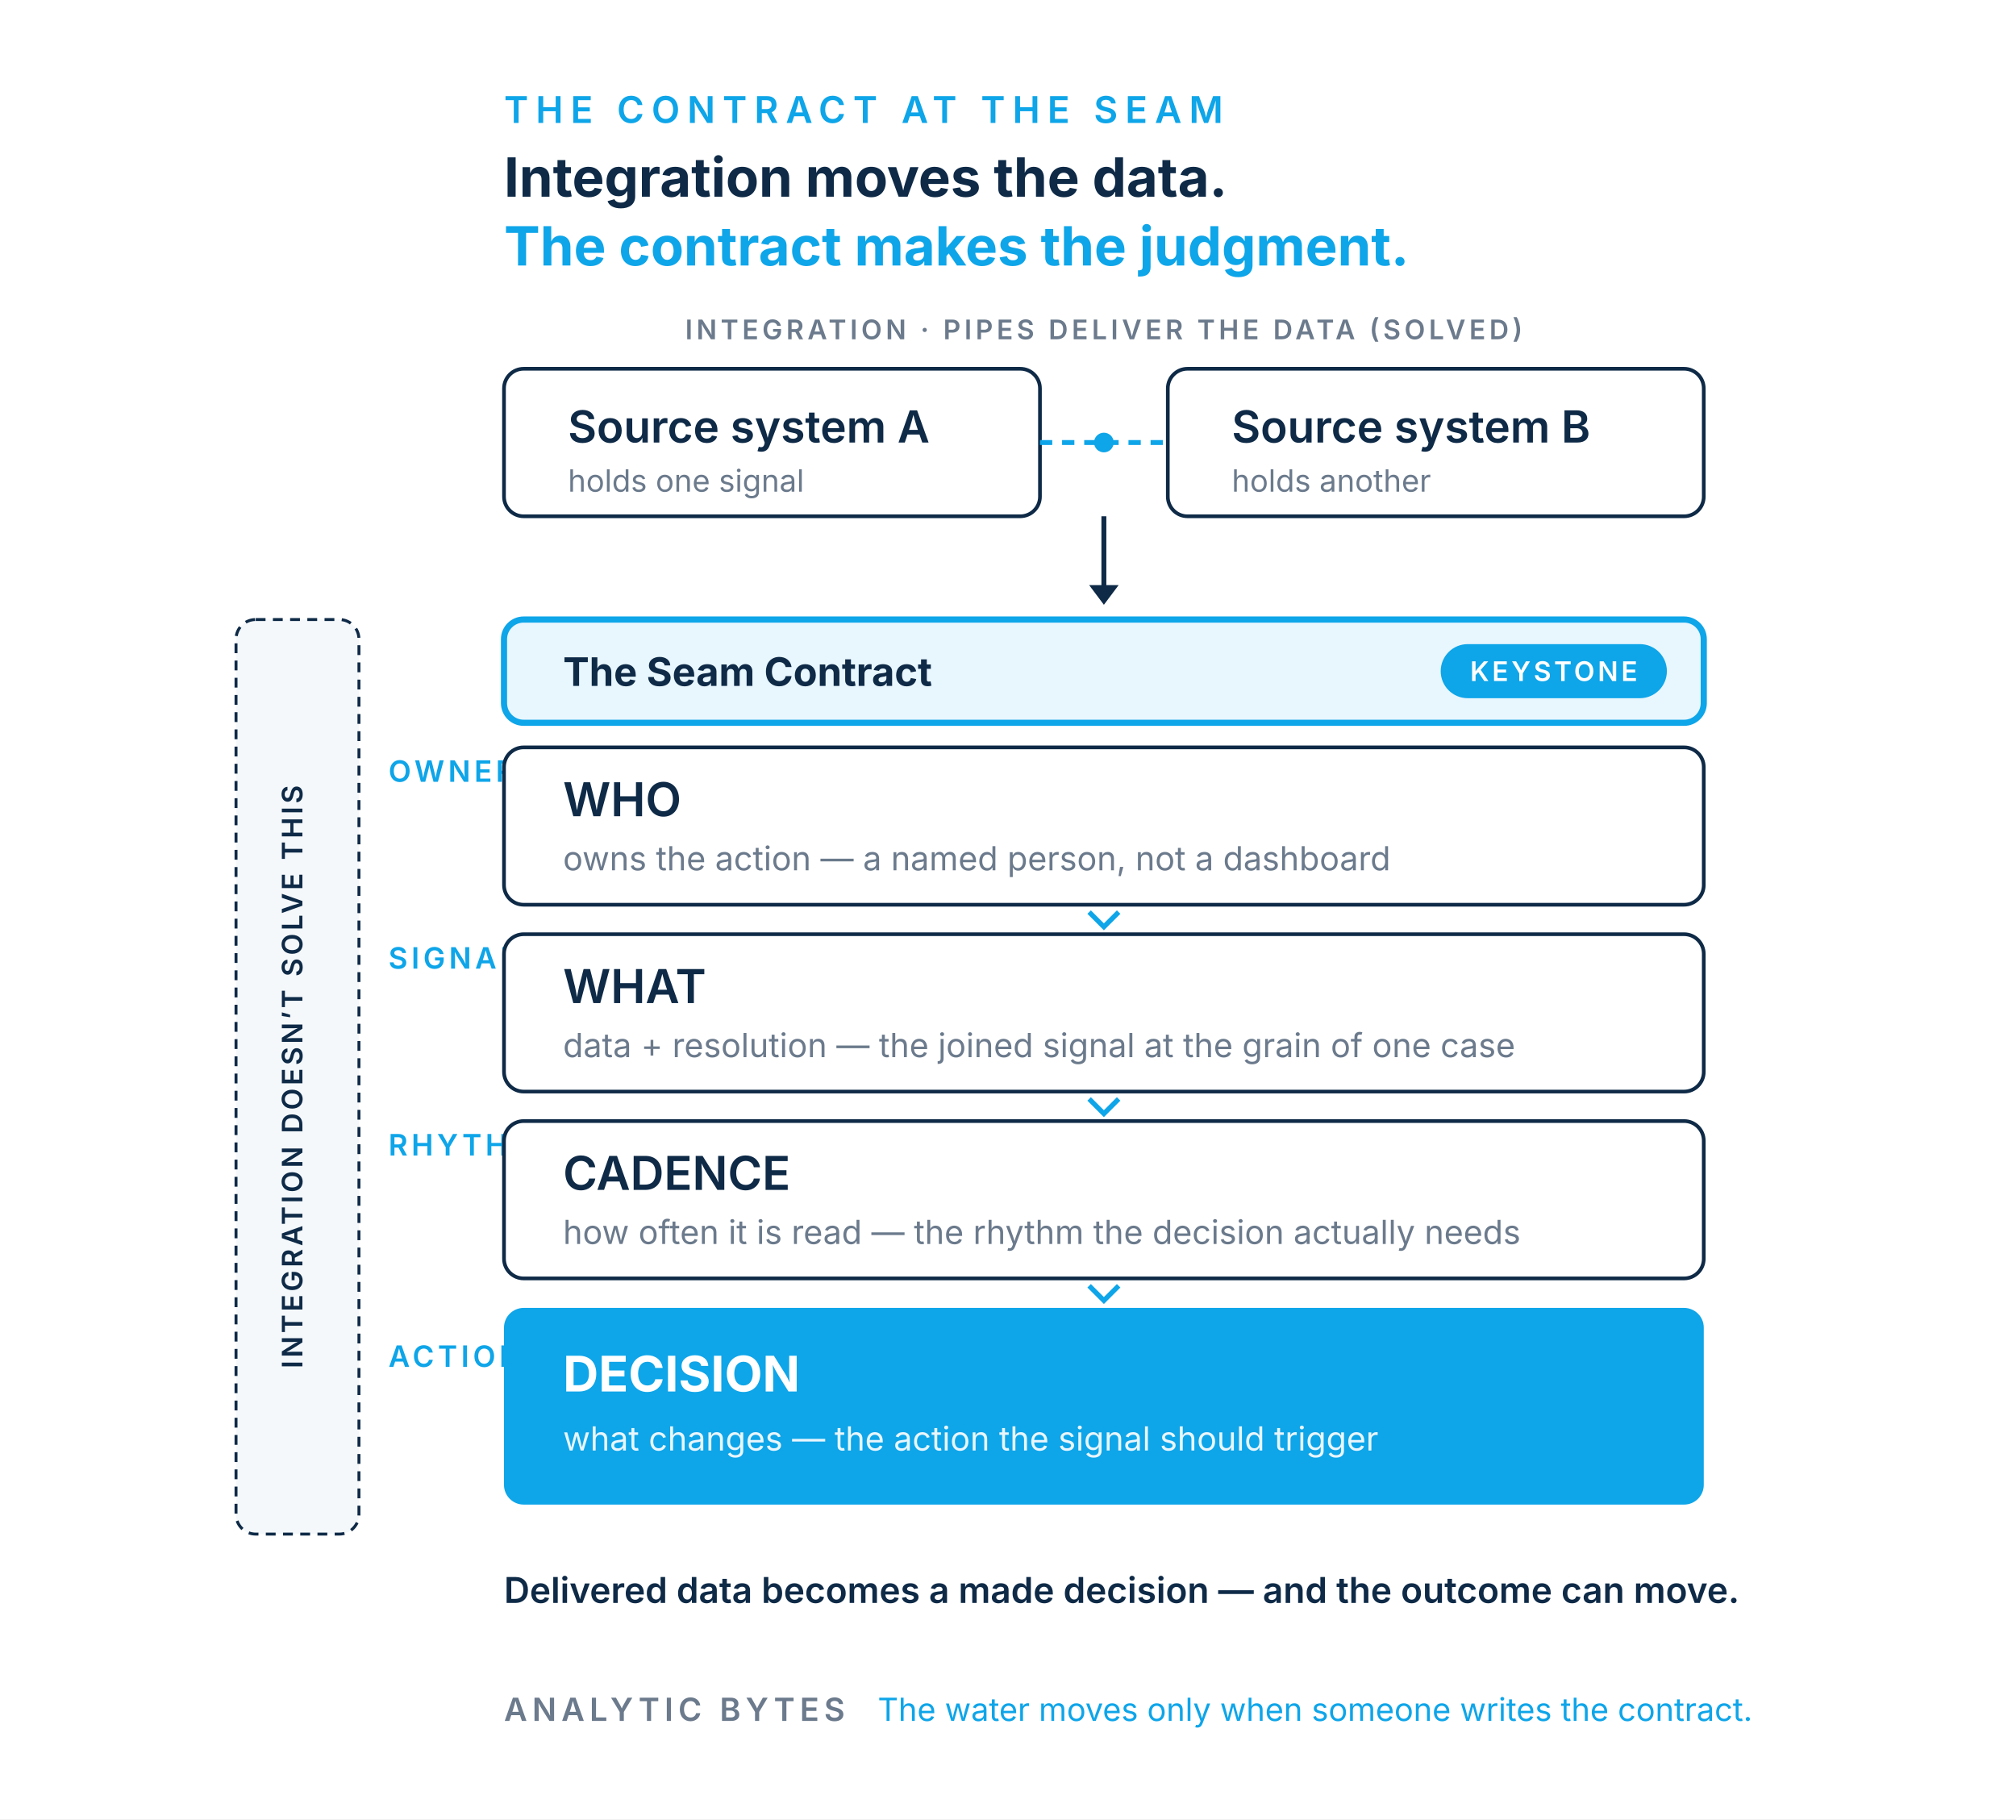
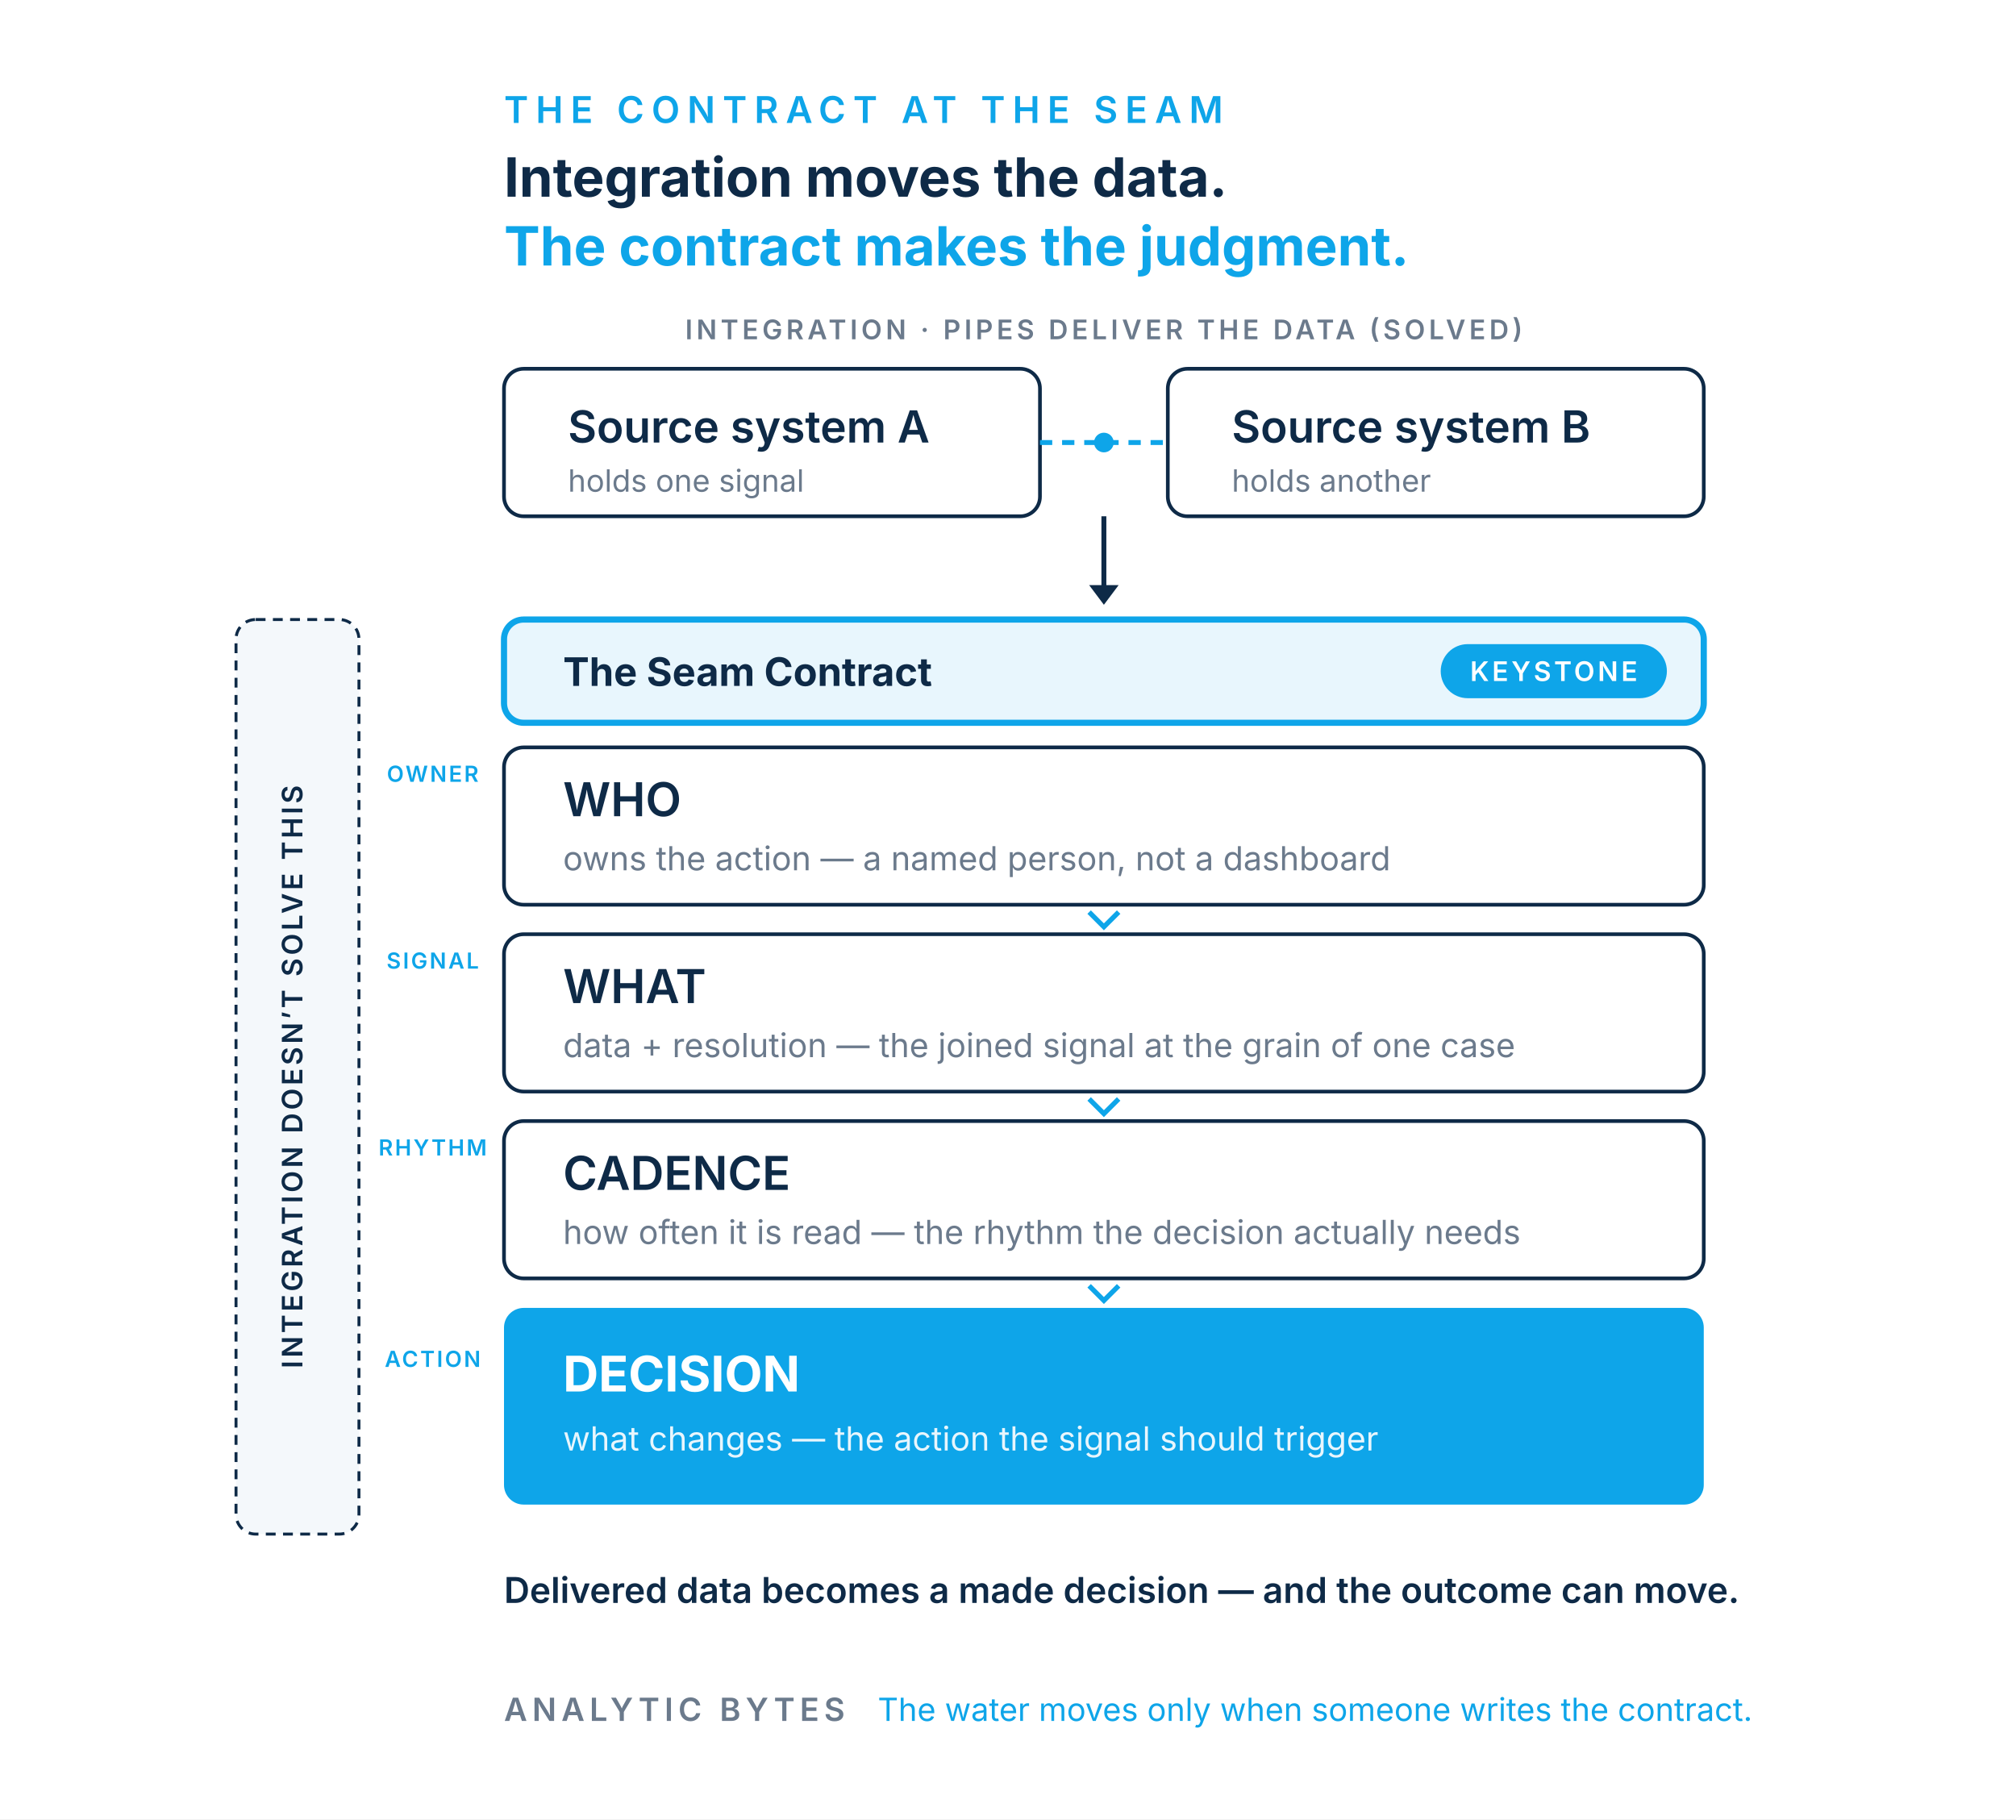
<svg xmlns="http://www.w3.org/2000/svg" viewBox="0 0 820 740" role="img" aria-labelledby="ttl desc" font-family="Inter,Helvetica,Arial,sans-serif">
  <rect width="820" height="740" fill="#FFFFFF" />
  <text x="205" y="50" font-size="15" letter-spacing="3" fill="#0EA5E9" font-weight="600">THE CONTRACT AT THE SEAM</text>
  <text x="205" y="80" font-size="22" fill="#0E2A47" font-weight="700">Integration moves the data.</text>
  <text x="205" y="108" font-size="22" fill="#0EA5E9" font-weight="700">The contract makes the judgment.</text>
  <rect x="205" y="150" width="218" height="60" rx="8" fill="#FFFFFF" stroke="#0E2A47" stroke-width="1.5" />
  <text x="231" y="180" font-size="18" fill="#0E2A47" font-weight="600">Source system A</text>
  <text x="231" y="200" font-size="12.5" fill="#6B7A8C">holds one signal</text>
  <rect x="475" y="150" width="218" height="60" rx="8" fill="#FFFFFF" stroke="#0E2A47" stroke-width="1.5" />
  <text x="501" y="180" font-size="18" fill="#0E2A47" font-weight="600">Source system B</text>
  <text x="501" y="200" font-size="12.5" fill="#6B7A8C">holds another</text>
  <line x1="423" y1="180" x2="475" y2="180" stroke="#0EA5E9" stroke-width="2" stroke-dasharray="5 4" />
  <circle cx="449" cy="180" r="4" fill="#0EA5E9" />
  <text x="449" y="138" font-size="11" letter-spacing="1.5" fill="#6B7A8C" font-weight="600" text-anchor="middle">INTEGRATION · PIPES DELIVER THE DATA  (SOLVED)</text>
  <line x1="449" y1="210" x2="449" y2="244" stroke="#0E2A47" stroke-width="2" />
  <path d="M443,238 l6,8 l6,-8 z" fill="#0E2A47" />
  <rect x="96" y="252" width="50" height="372" rx="8" fill="#F4F8FB" stroke="#0E2A47" stroke-width="1.2" stroke-dasharray="4 3" />
  <text transform="translate(123,438) rotate(-90)" font-size="11.5" letter-spacing="1.2" fill="#0E2A47" font-weight="600" text-anchor="middle">INTEGRATION DOESN’T SOLVE THIS</text>
-   <text x="158" y="318" font-size="12" letter-spacing="1.5" fill="#0EA5E9" font-weight="600" text-anchor="start">OWNER</text>
-   <text x="158" y="394" font-size="12" letter-spacing="1.5" fill="#0EA5E9" font-weight="600" text-anchor="start">SIGNAL</text>
-   <text x="158" y="470" font-size="12" letter-spacing="1.5" fill="#0EA5E9" font-weight="600" text-anchor="start">RHYTHM</text>
-   <text x="158" y="556" font-size="12" letter-spacing="1.5" fill="#0EA5E9" font-weight="600" text-anchor="start">ACTION</text>
+   <text x="176" y="318" font-size="9" letter-spacing="0.8" fill="#0EA5E9" font-weight="600" text-anchor="middle">OWNER</text>
+   <text x="176" y="394" font-size="9" letter-spacing="0.8" fill="#0EA5E9" font-weight="600" text-anchor="middle">SIGNAL</text>
+   <text x="176" y="470" font-size="9" letter-spacing="0.8" fill="#0EA5E9" font-weight="600" text-anchor="middle">RHYTHM</text>
+   <text x="176" y="556" font-size="9" letter-spacing="0.8" fill="#0EA5E9" font-weight="600" text-anchor="middle">ACTION</text>
  <rect x="205" y="252" width="488" height="42" rx="8" fill="#E8F6FD" stroke="#0EA5E9" stroke-width="2.5" />
  <text x="229" y="279" font-size="16" fill="#0E2A47" font-weight="700">The Seam Contract</text>
  <rect x="586" y="262" width="92" height="22" rx="11" fill="#0EA5E9" />
  <text x="632" y="277" font-size="11" letter-spacing="1.2" fill="#FFFFFF" font-weight="600" text-anchor="middle">KEYSTONE</text>
  <rect x="205" y="304" width="488" height="64" rx="8" fill="#FFFFFF" stroke="#0E2A47" stroke-width="1.5" />
  <text x="229" y="332" font-size="19" fill="#0E2A47" font-weight="600">WHO</text>
  <text x="229" y="354" font-size="13.5" fill="#6B7A8C">owns the action — a named person, not a dashboard</text>
  <rect x="205" y="380" width="488" height="64" rx="8" fill="#FFFFFF" stroke="#0E2A47" stroke-width="1.5" />
  <text x="229" y="408" font-size="19" fill="#0E2A47" font-weight="600">WHAT</text>
  <text x="229" y="430" font-size="13.5" fill="#6B7A8C">data + resolution — the joined signal at the grain of one case</text>
  <rect x="205" y="456" width="488" height="64" rx="8" fill="#FFFFFF" stroke="#0E2A47" stroke-width="1.5" />
  <text x="229" y="484" font-size="19" fill="#0E2A47" font-weight="600">CADENCE</text>
  <text x="229" y="506" font-size="13.5" fill="#6B7A8C">how often it is read — the rhythm the decision actually needs</text>
  <rect x="205" y="532" width="488" height="80" rx="8" fill="#0EA5E9" />
  <text x="229" y="566" font-size="20" fill="#FFFFFF" font-weight="700">DECISION</text>
  <text x="229" y="590" font-size="13.5" fill="#E8F6FD">what changes — the action the signal should trigger</text>
  <path d="M443,371 l6,6 l6,-6" fill="none" stroke="#0EA5E9" stroke-width="2" />
  <path d="M443,447 l6,6 l6,-6" fill="none" stroke="#0EA5E9" stroke-width="2" />
  <path d="M443,523 l6,6 l6,-6" fill="none" stroke="#0EA5E9" stroke-width="2" />
  <text x="205" y="652" font-size="14.5" fill="#0E2A47" font-weight="600">Delivered data becomes a made decision — and the outcome can move.</text>
  <text x="205" y="700" font-size="13" letter-spacing="2" fill="#6B7A8C" font-weight="600">ANALYTIC BYTES</text>
  <text x="357" y="700" font-size="13" fill="#0EA5E9">The water moves only when someone writes the contract.</text>
</svg>
